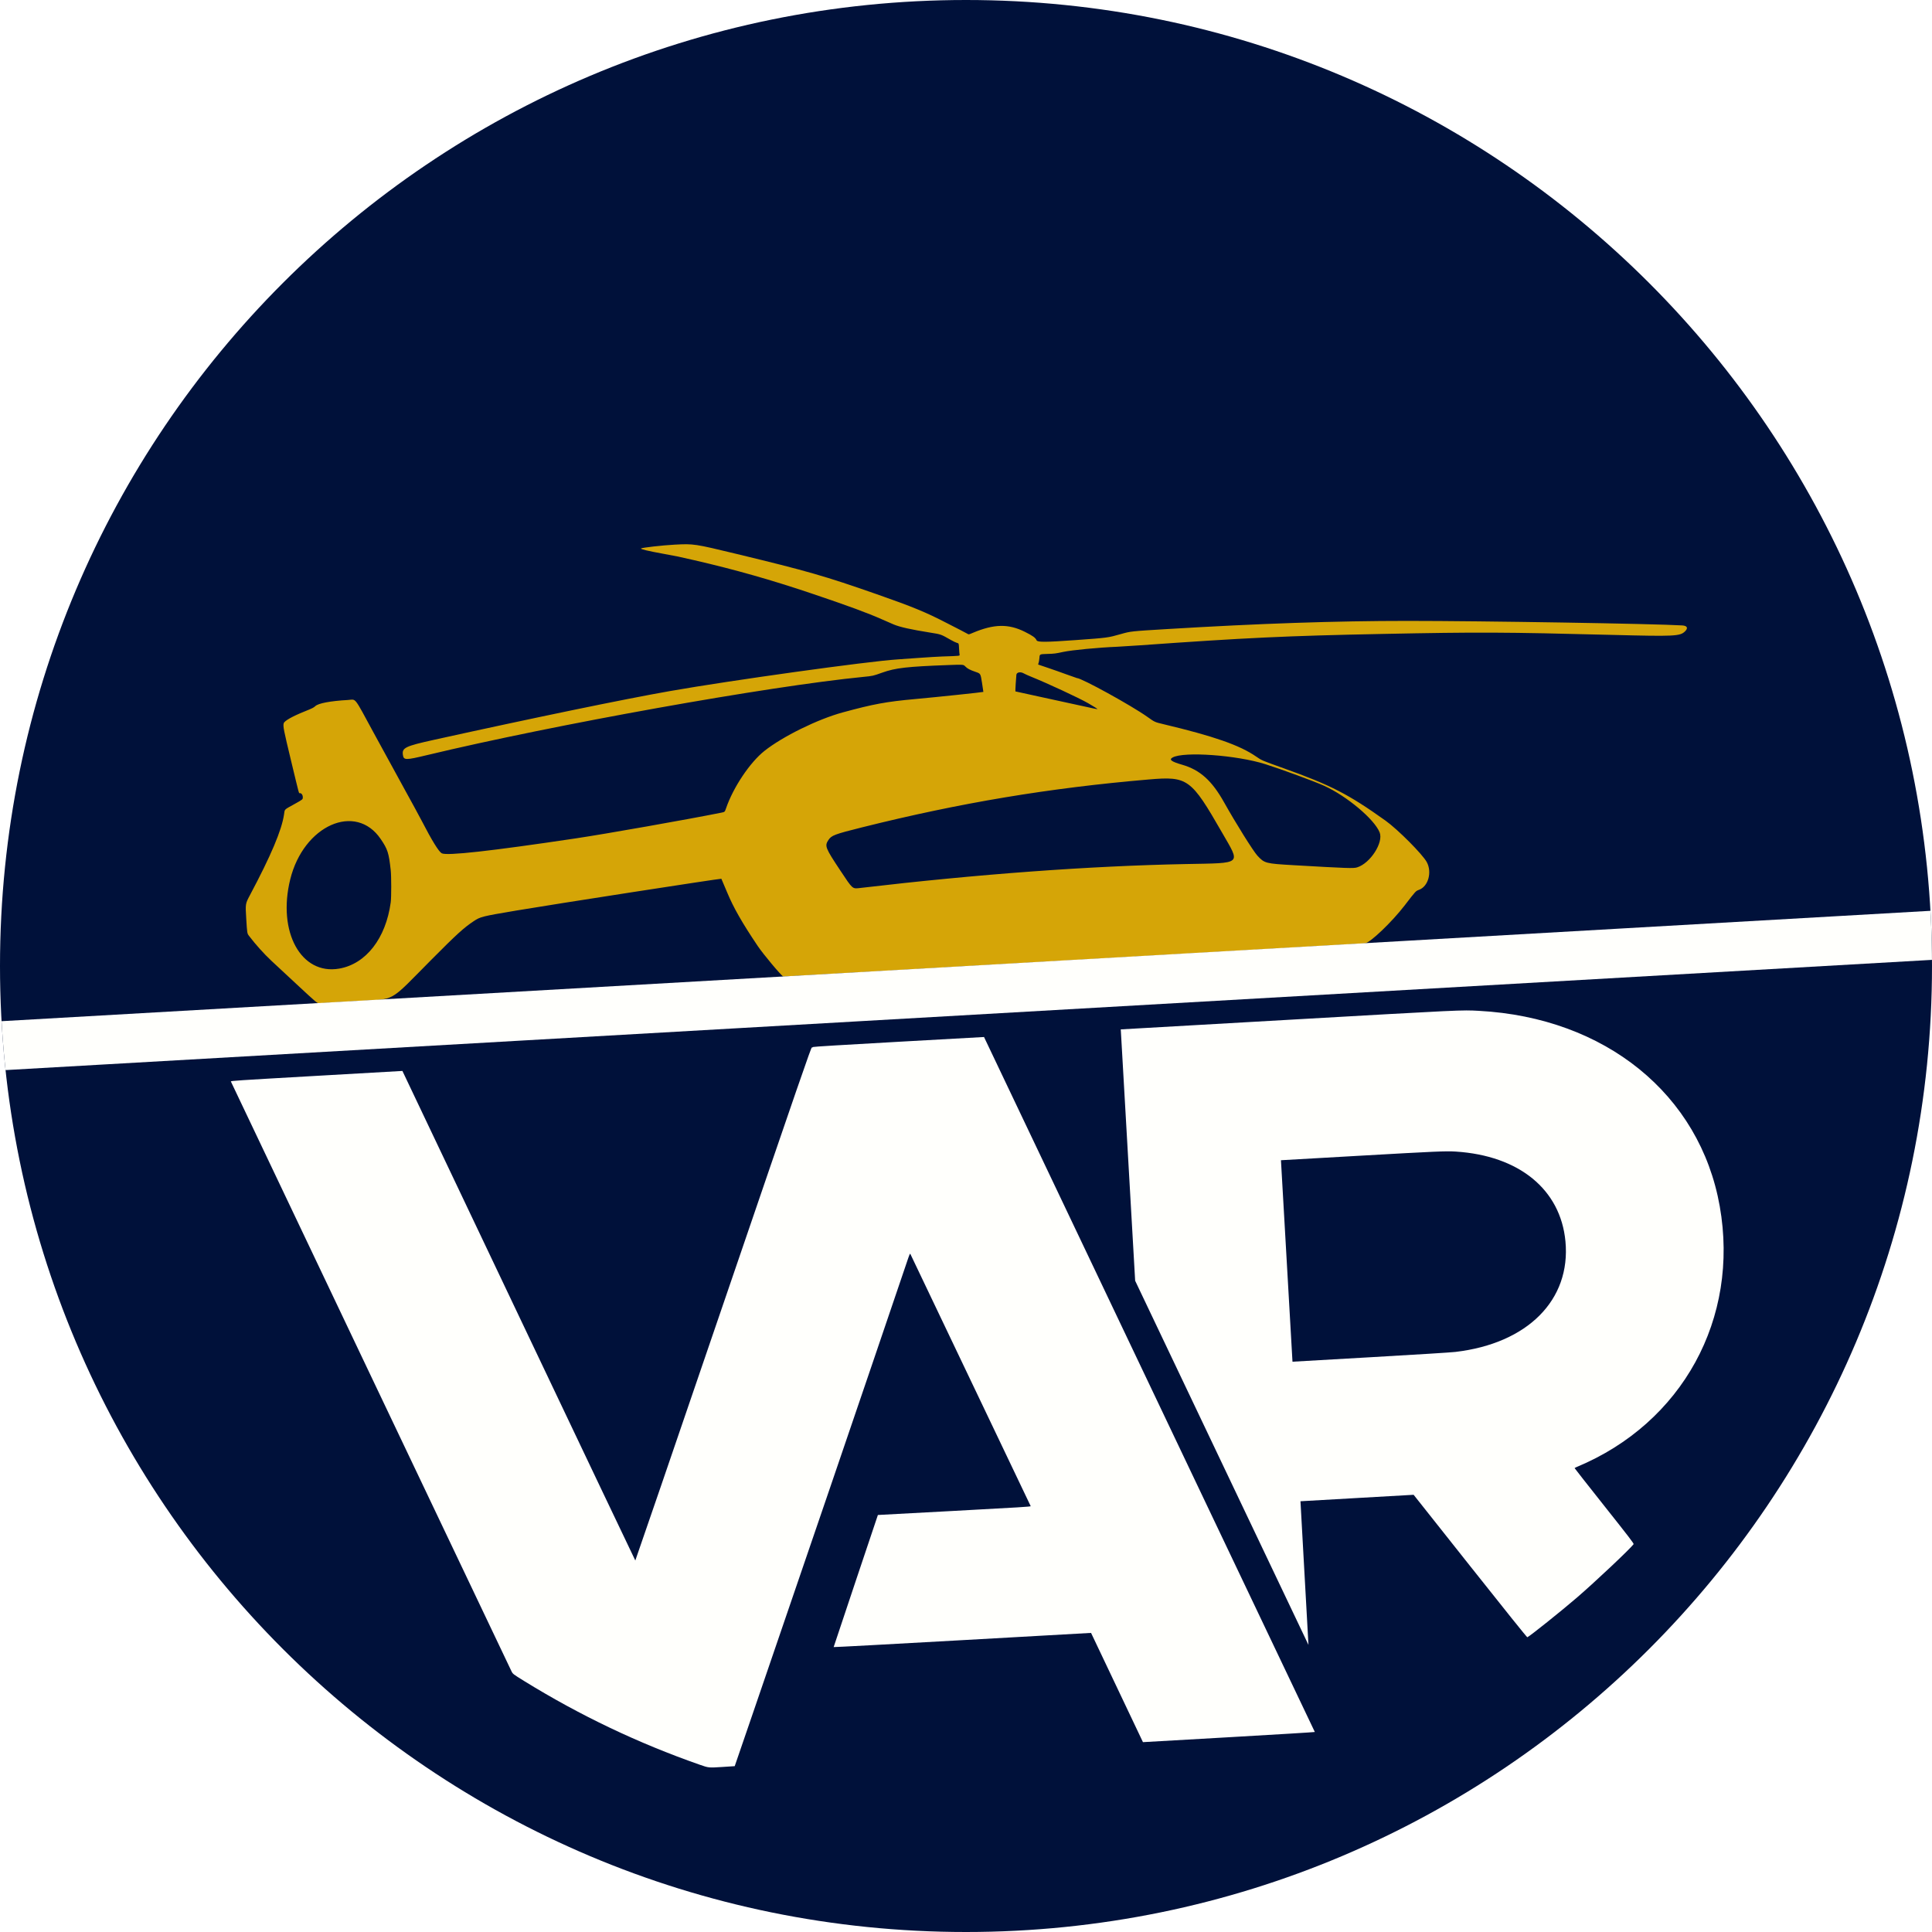
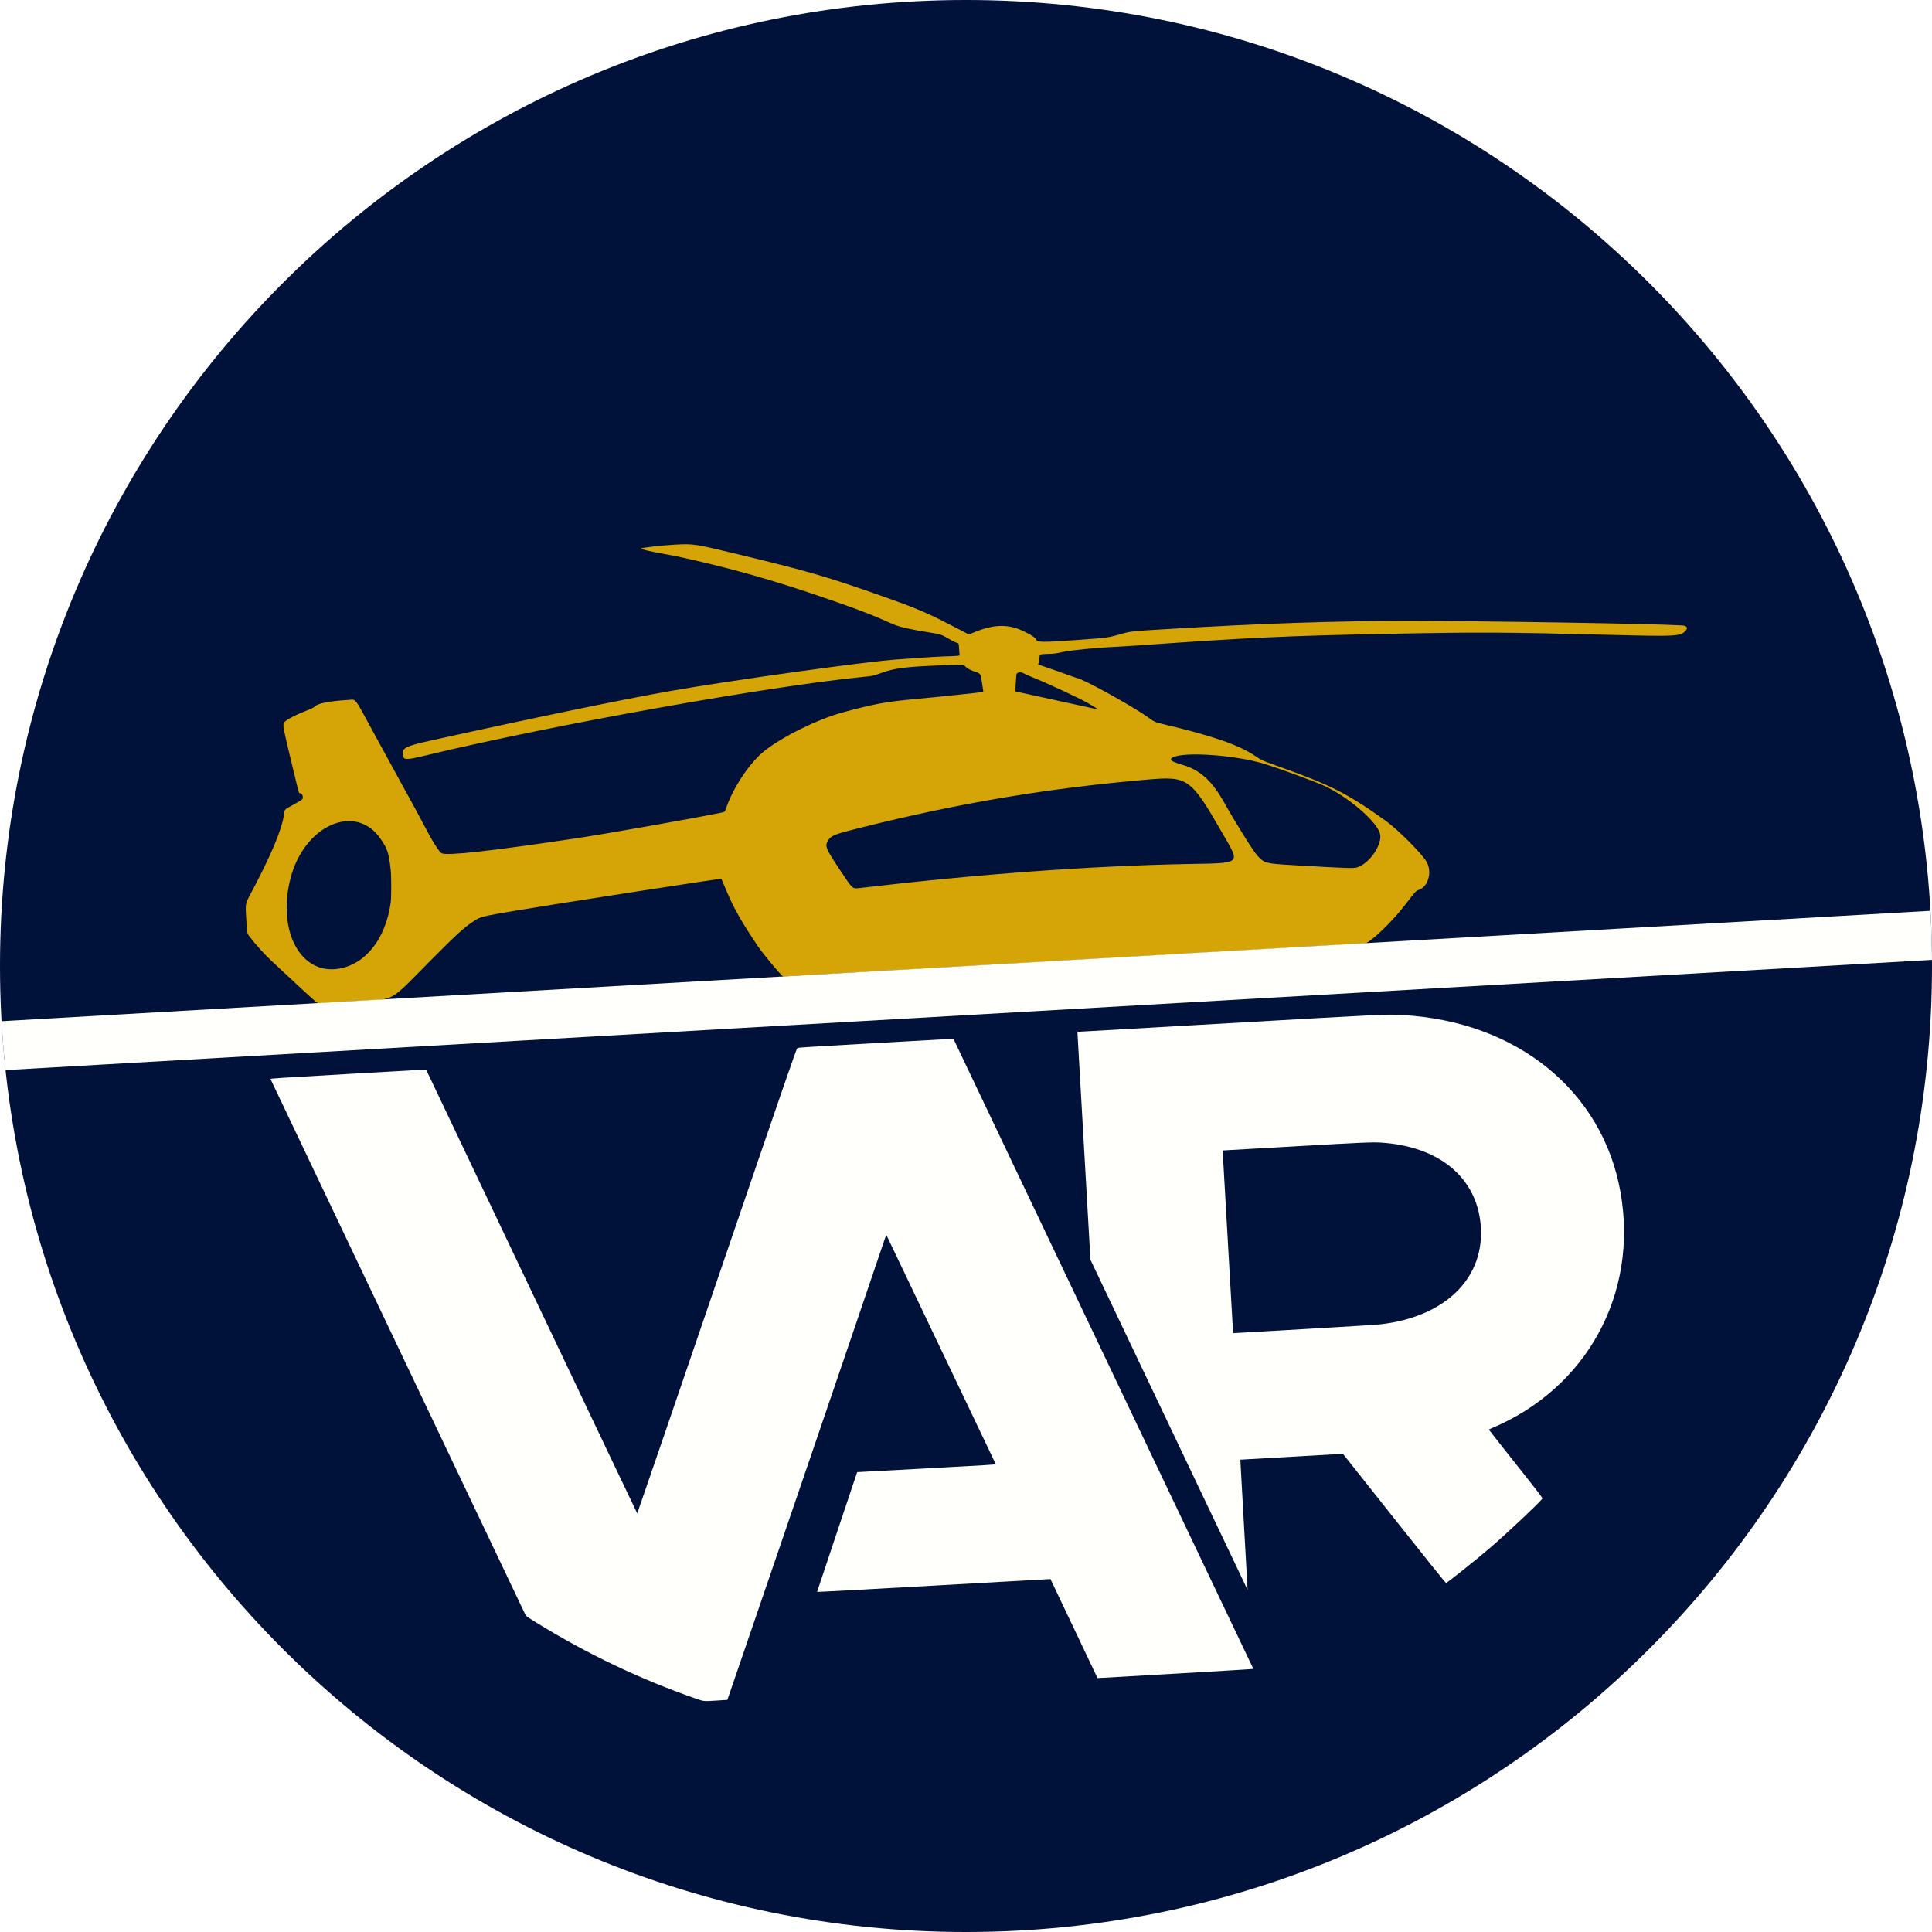
<svg xmlns="http://www.w3.org/2000/svg" viewBox="0 0 512 512" width="512" height="512">
  <defs>
    <clipPath id="n1">
      <circle cx="256" cy="256" r="256" />
    </clipPath>
  </defs>
  <g clip-path="url(#n1)">
    <circle cx="256" cy="256" r="256" fill="#00113A" />
    <g fill="#D5A507" transform="translate(65.00,144.25) scale(0.382)">
      <path d="M35.7 305.27C27.86 297.99 20 290.67 18.23 289.02C12.94 284.07 7.26 277.76 2.59 271.63C1.3 269.94 1.3 269.94 0.67 259.67C0.04 249.4 0.04 249.4 3.21 243.43C17.85 215.93 25.31 198.26 26.9 187.33C27.45 183.58 26.65 184.36 34.25 180.13C39.92 176.97 39.91 176.98 39.91 175.49C39.91 173.85 39.02 172.61 37.83 172.6C37.11 172.6 37.81 175.22 31.69 149.81C26.64 128.87 26.11 126.2 26.67 124.15C27.12 122.49 32.62 119.37 41.13 115.95C46.53 113.78 47.49 113.3 48.58 112.26C50.67 110.26 58.97 108.69 71.24 107.99C77.19 107.64 74.98 104.81 89.29 131.15C96.15 143.79 105.73 161.29 110.57 170.04C115.41 178.79 120.75 188.62 122.44 191.88C129.48 205.52 134.23 213.21 136.29 214.34C139.72 216.22 170.18 212.83 229.23 204.01C250.02 200.91 306.75 190.88 330.23 186.17C332.66 185.68 332.66 185.68 333.54 183.12C338.5 168.63 350.1 151.3 360.17 143.32C372.8 133.3 397.13 121.34 414.41 116.63C435.84 110.79 444.66 109.17 464.81 107.34C479.81 105.98 511.76 102.62 512.05 102.38C512.08 102.36 511.65 99.49 511.1 96.01C510.1 89.68 510.1 89.68 506.87 88.58C502.65 87.13 501 86.26 499.45 84.67C498.18 83.37 498.18 83.37 487.88 83.75C459.05 84.82 451.08 85.73 441.9 89.01C435.4 91.33 435.45 91.31 428.8 91.97C362.81 98.45 214.12 125.11 126.21 146.21C111.13 149.83 109.91 149.82 109.35 146.09C108.62 141.18 110.96 140.04 130.7 135.68C199.78 120.43 262.82 107.4 294.63 101.81C336.98 94.36 431.41 81.22 452.54 79.84C455.13 79.67 462.05 79.18 467.91 78.75C473.77 78.33 480.74 77.91 483.41 77.82C496.02 77.41 495.76 77.44 495.55 76.49C495.44 76.03 495.28 74.08 495.18 72.17C495.01 68.69 495.01 68.69 493.75 68.38C493.06 68.2 491.24 67.34 489.71 66.47C482.4 62.32 482.87 62.48 475.05 61.23C461.69 59.09 454.17 57.41 449.82 55.59C448.42 55 444.91 53.47 442.02 52.19C431.61 47.57 418.28 42.66 392.8 34.08C364.87 24.67 339.59 17.5 311.76 11.09C299.95 8.37 299.99 8.38 290.21 6.6C279.38 4.63 274.04 3.36 274.55 2.87C275.14 2.3 289.73 0.65 297.88 0.23C311.16 -0.46 311.55 -0.4 341.15 6.74C389.7 18.46 402.15 22.04 437.97 34.58C462.99 43.33 472.02 47.05 486.52 54.55C489.7 56.2 494.13 58.47 496.36 59.59C498.58 60.72 500.74 61.86 501.14 62.13C501.87 62.62 501.89 62.62 504.82 61.38C519.4 55.23 529.43 55.03 540.79 60.69C546.35 63.46 548.17 64.78 548.98 66.6C549.58 67.97 555.31 67.94 575.92 66.45C598.39 64.83 598.39 64.83 607.34 62.29C614.29 60.32 614.14 60.33 639.56 58.79C703.41 54.93 756.26 53.13 806.36 53.13C858.12 53.13 977.54 55.09 996.82 56.26C1000.43 56.48 1001.17 58.14 998.71 60.49C995.29 63.76 991.43 63.94 948.73 62.85C873.08 60.91 856.08 60.83 788.97 62.17C722.22 63.5 694.67 64.8 620.01 70.11C613.86 70.55 607 70.98 604.77 71.07C591.89 71.59 573.5 73.35 567.47 74.64C561.97 75.82 561.32 75.9 556.36 76.04C551.11 76.19 551.11 76.19 550.94 78.75C550.84 80.16 550.57 81.77 550.34 82.33C550.01 83.11 549.99 83.38 550.24 83.47C550.42 83.53 553.42 84.55 556.9 85.72C560.39 86.9 566.25 88.96 569.93 90.32C573.61 91.67 576.74 92.77 576.89 92.77C580.14 92.77 614.7 111.79 625.81 119.69C630.93 123.34 630.93 123.34 636.87 124.75C672.02 133.12 689.95 139.38 701.29 147.24C705.18 149.93 705.18 149.93 720.24 155.31C752.95 166.98 765.35 173.35 790.99 191.66C799.5 197.73 816.67 214.97 819.64 220.42C823.42 227.36 820.75 237.21 814.42 239.63C811.9 240.59 812.26 240.2 804.25 250.61C795.46 262.02 780.6 276.24 776.87 276.82C775.66 277 373.53 299.94 373.25 299.84C371.87 299.33 359.32 284.34 355.46 278.59C344.66 262.51 338.75 252.16 334.39 241.69C332.21 236.45 330.36 232.1 330.28 232.02C329.97 231.71 213.68 249.73 187.97 254.08C164.08 258.12 163.13 258.35 158.5 261.43C151.54 266.06 146.73 270.44 129.11 288.18C98.73 318.77 105.03 315.29 77.25 316.85C63.91 317.61 52.31 318.29 51.48 318.37C49.96 318.52 49.96 318.52 35.7 305.27ZM65.16 294.35C83.73 291.12 97.51 273.39 100.91 248.38C101.38 244.97 101.37 230.17 100.9 226C99.56 213.99 98.8 211.61 94.02 204.55C76.64 178.83 40.43 194.92 31.18 232.47C22.2 268.91 38.7 298.96 65.16 294.35ZM426.51 238.42C508.82 228.76 585.47 223.14 652.64 221.81C692.24 221.03 690.56 222.48 677.71 200.11C656.08 162.43 653.86 160.82 626.75 163.14C557.73 169.02 495.94 179.34 427.86 196.36C408.78 201.13 406.7 201.91 404.56 205.13C401.84 209.25 402.31 210.47 412.79 226.27C421.54 239.45 421.09 239.05 426.51 238.42ZM771.34 224.12C780.47 221.3 789.76 206.88 786.96 199.86C783.31 190.7 764.16 174.62 748.38 167.48C741.64 164.43 718.63 155.97 707.64 152.51C687.74 146.23 651.12 143.59 643.34 147.88C640.63 149.37 642.43 150.74 649.96 152.91C662.3 156.47 670.56 163.87 679.03 178.98C687.23 193.6 699.29 212.89 702.16 215.99C707.1 221.32 707.66 221.47 727.59 222.62C764.71 224.76 768.81 224.9 771.34 224.12ZM591.15 114.24C591.15 114.08 588 112.11 584.82 110.28C578.3 106.55 556.35 96.34 545.07 91.8C543.08 91 540.82 89.97 540.03 89.52C537.82 88.26 535.19 88.74 534.96 90.44C534.72 92.22 534.14 101.92 534.27 102.04C534.33 102.09 541.55 103.67 550.3 105.55C559.05 107.43 571.61 110.17 578.21 111.63C589.8 114.19 591.15 114.47 591.15 114.24Z" fill-rule="evenodd" />
    </g>
    <g transform="translate(256,256) rotate(-3.275)">
      <rect x="-614.4" y="0" width="1228.8" height="13" fill="#FFFFFC" />
    </g>
    <g transform="rotate(-3.275 256 256)">
      <defs>
        <clipPath id="wc1">
          <circle cx="256" cy="256" r="249.00" />
        </clipPath>
      </defs>
      <g clip-path="url(#wc1)">
-         <g fill="#FFFFFC" transform="translate(59.73,275.00) scale(0.39253)">
+         <g fill="#FFFFFC" transform="translate(70.26,275.00) scale(0.35591)">
          <path d="M289.74 479.69C249.1 462.82 211.02 441.92 174.82 416.64C167.25 411.34 167.25 411.34 166.37 409.23C162.93 400.93 0.18 1.51 0.07 1.11C-0.06 0.62 2.84 0.59 58.01 0.59L116.09 0.59L185.06 170.03C222.99 263.22 254.1 339.51 254.19 339.56C254.28 339.61 285.4 263.37 323.34 170.12C384.28 20.39 392.41 0.59 392.96 0.59C393.29 0.59 393.7 0.46 393.87 0.29C394.06 0.1 413.57 0.02 451.79 0.07L509.42 0.15L544.76 86.85C564.2 134.53 608.31 242.75 642.78 327.34C677.26 411.92 705.52 481.23 705.59 481.35C705.67 481.47 679.54 481.57 647.54 481.57L589.35 481.57L573.97 443.75L558.58 405.93L471.57 405.85C423.71 405.81 384.55 405.68 384.54 405.56C384.54 405.44 392.39 385.74 402 361.78L419.45 318.23L471.2 318.41C515.7 318.56 522.93 318.53 522.79 318.17C522.7 317.94 506.67 278.74 487.17 231.05C467.67 183.37 451.59 144.02 451.43 143.62C451.18 142.97 450.83 143.66 448.49 149.51C443.95 160.87 401.02 266.69 388.38 297.7C381.77 313.92 368.25 347.1 358.35 371.42C348.45 395.75 334.26 430.59 326.81 448.84L313.26 482.01L304.45 482.08C295.64 482.14 295.64 482.14 289.74 479.69ZM816.71 375.56L781.33 325.28L743.07 325.27L704.81 325.27L704.73 373.84L704.66 422.41L653.27 296.34L601.89 170.27L601.89 85.28L601.89 0.29L714.76 0.3C833.83 0.3 832.21 0.29 844 1.6C928.95 11.07 989.75 66.44 998.79 142.58C1007.87 219.03 965.21 287.28 892.44 312.78C891.58 313.08 890.89 313.43 890.89 313.56C890.89 313.69 899.25 325.68 909.48 340.21C925.33 362.72 928.01 366.68 927.69 367.07C925.15 370.14 900.18 391.1 887.5 400.82C876.27 409.42 854.38 424.97 852.46 425.7C852.24 425.79 838.37 406.35 816.71 375.56ZM814.95 230.6C864.01 227.69 894.92 200 893.44 160.28C892.13 125.15 865.53 100.73 822.91 95.56C816.39 94.77 809.35 94.67 758.26 94.67L704.81 94.66L704.81 162.78L704.81 230.91L757.37 230.9C789.22 230.9 811.91 230.78 814.95 230.6Z" fill-rule="evenodd" />
        </g>
      </g>
    </g>
  </g>
</svg>
